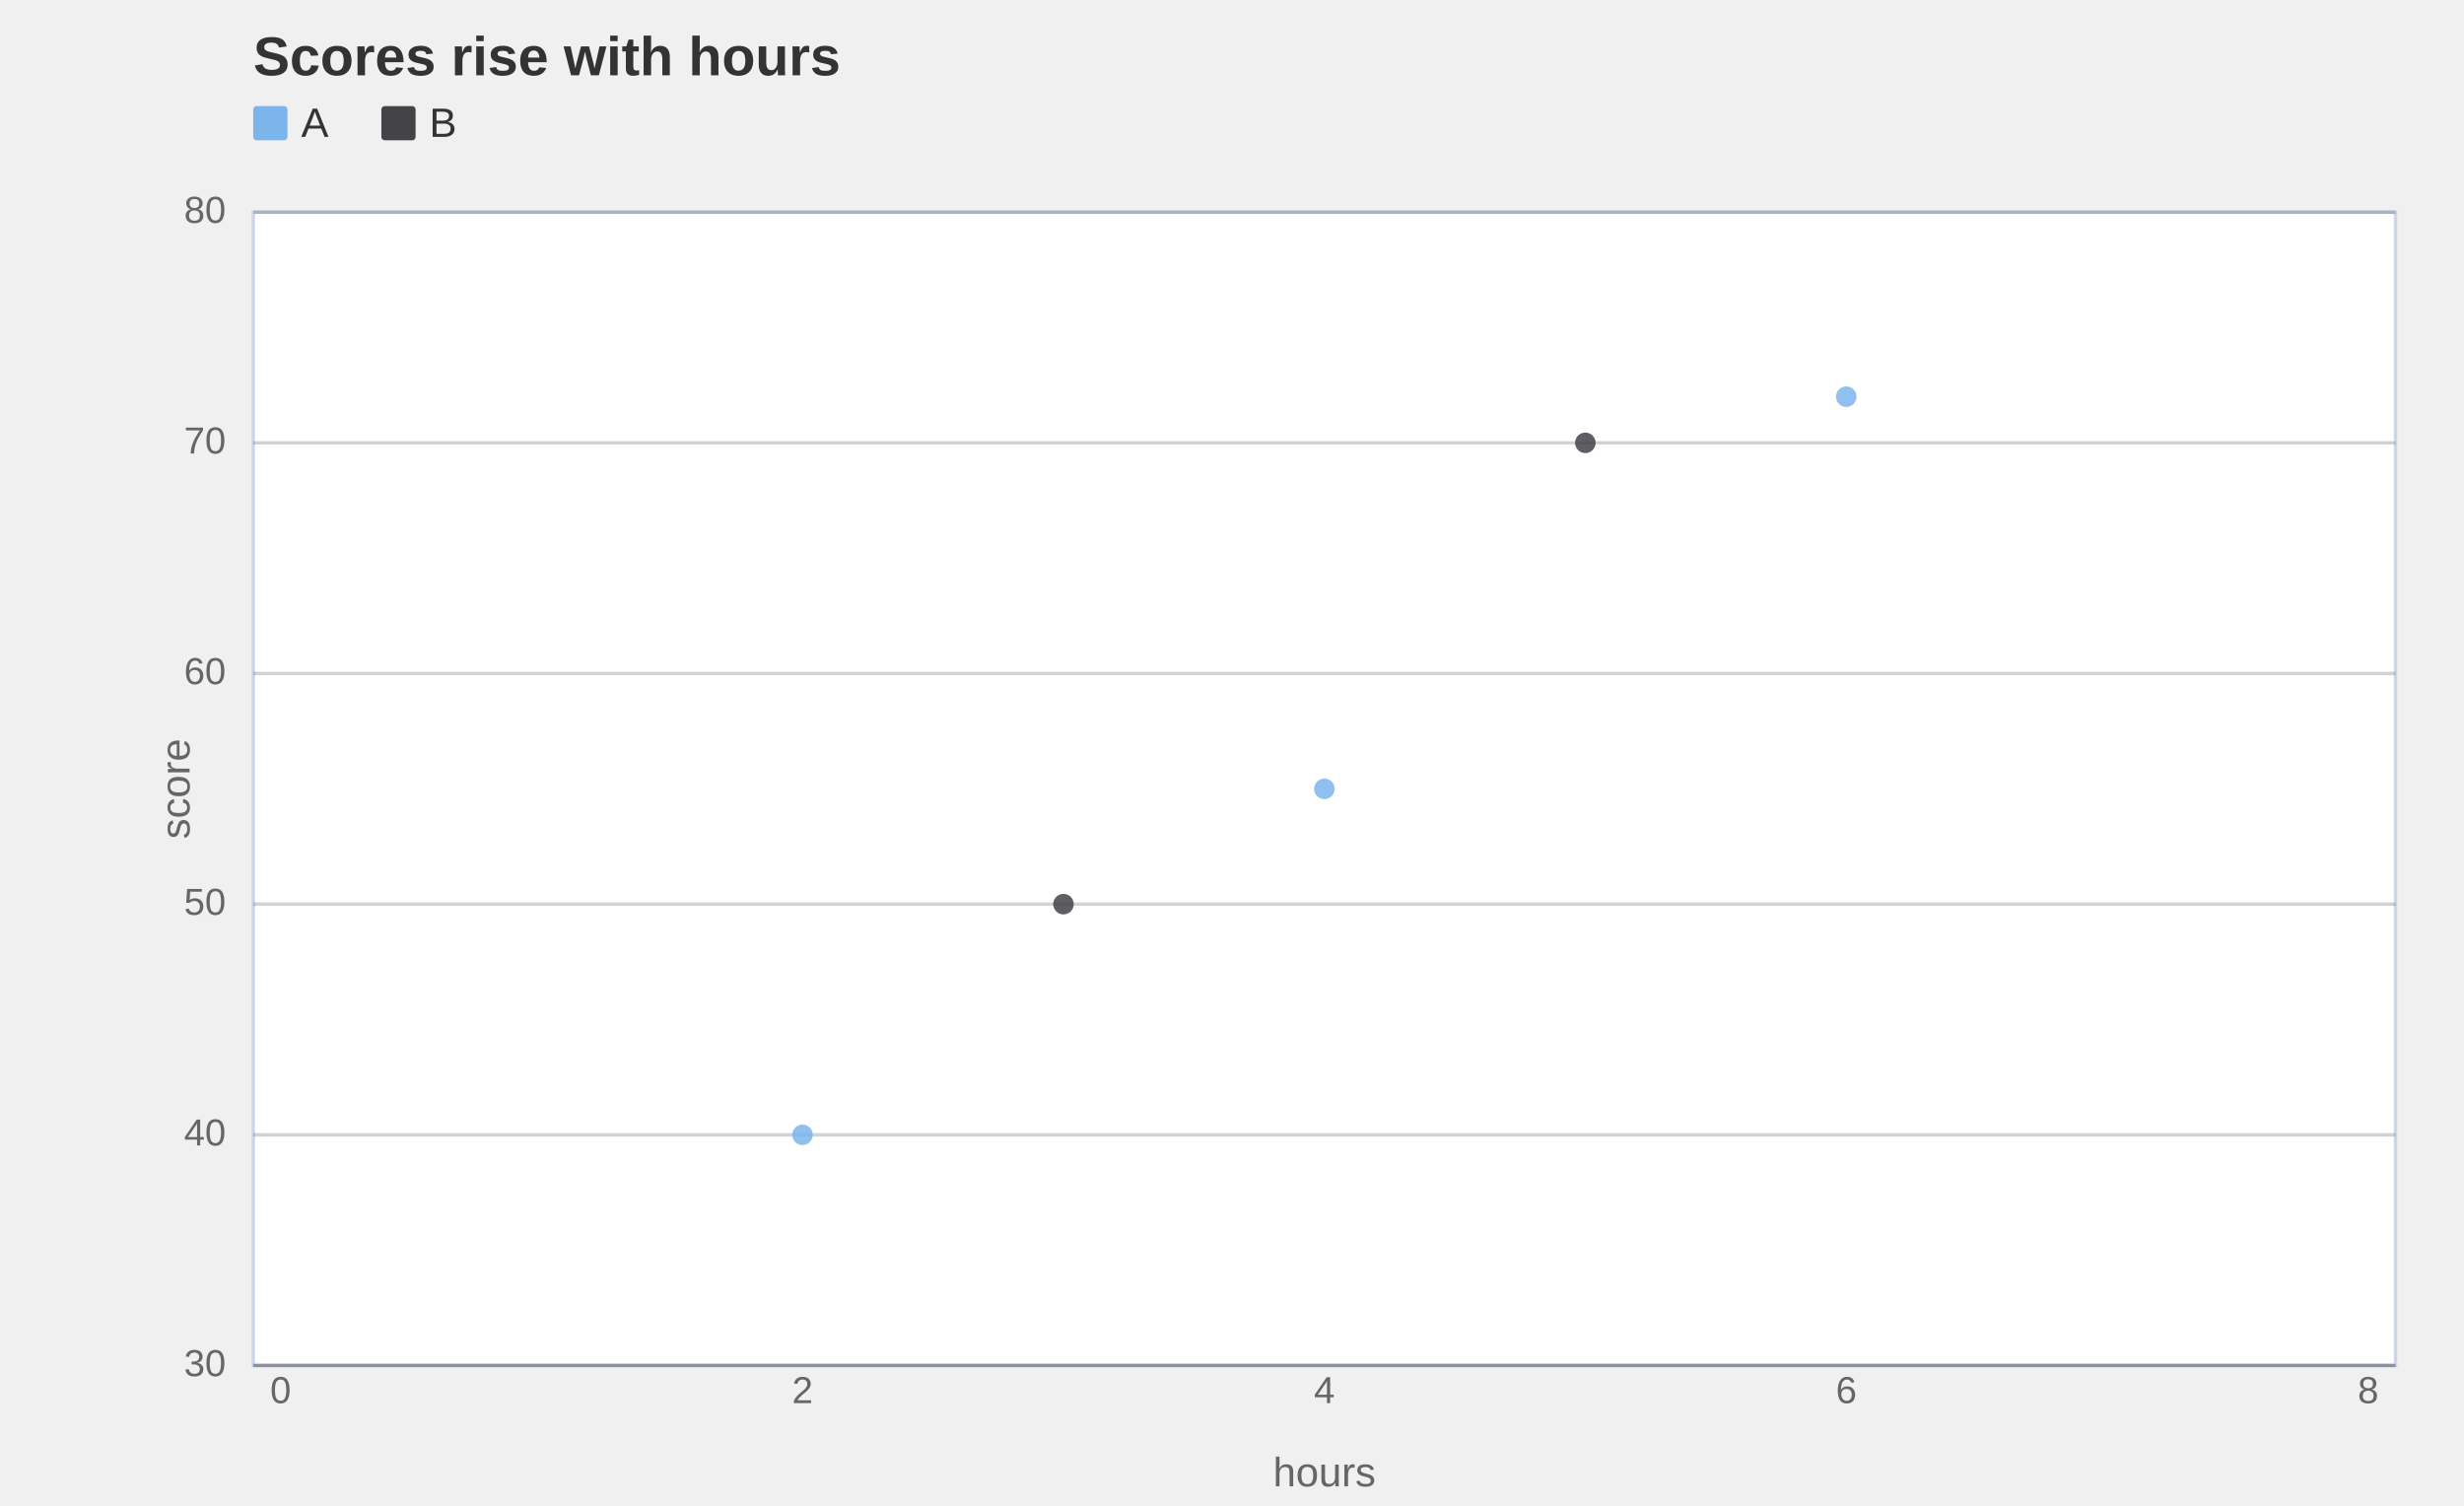
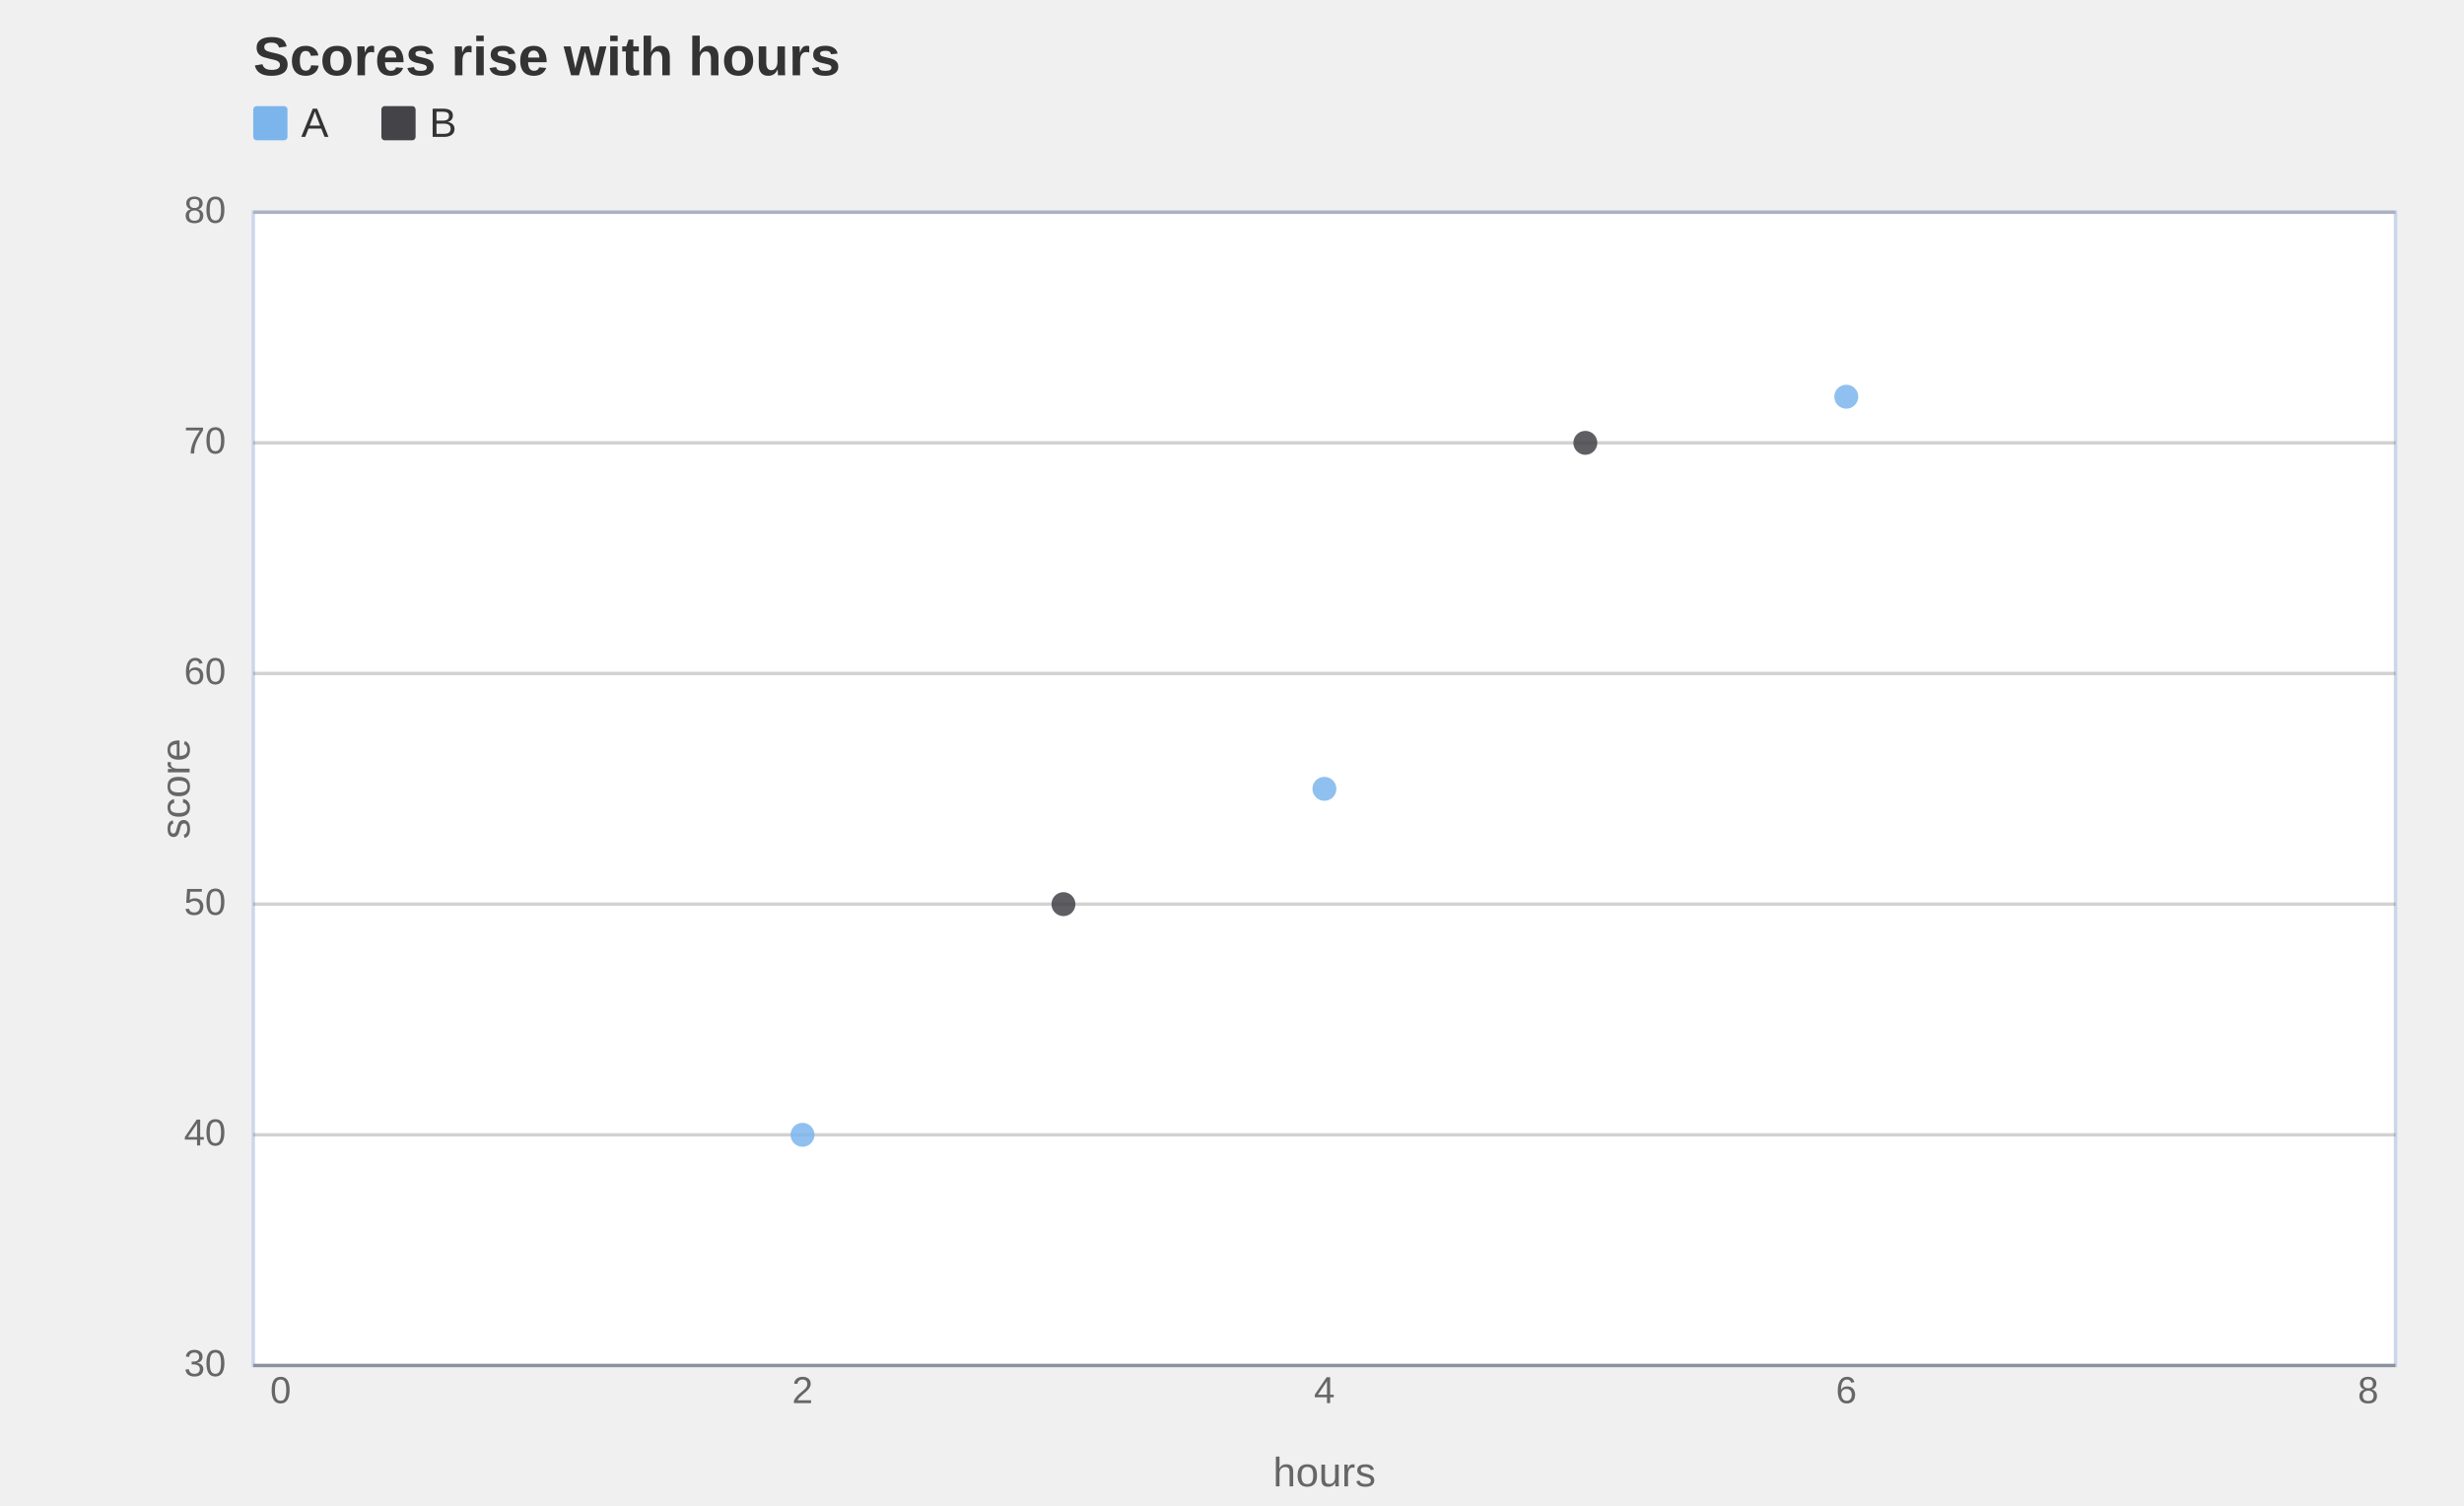
<svg xmlns="http://www.w3.org/2000/svg" width="720" height="440" viewBox="0 0 720 440" role="img" aria-label="scatter chart: Scores rise with hours, 5 rows, series cohort" aria-labelledby="mv-fa2daafa0afbcb40-title" aria-describedby="mv-fa2daafa0afbcb40-desc" data-markvis="2" data-chart-type="scatter" data-id="mv-fa2daafa0afbcb40" font-family="Arial, Helvetica, &quot;Segoe UI&quot;, sans-serif" font-size="12">
  <text x="74" y="22" text-anchor="start" font-size="16" font-weight="600" fill="#333333">Scores rise with hours</text>
  <g font-size="12" font-weight="500" fill="#333333">
    <rect x="74" y="31" width="10" height="10" fill="#7cb5ec" rx="1" />
    <text x="88" y="40" data-legend="A">A</text>
    <rect x="111.44" y="31" width="10" height="10" fill="#434348" rx="1" />
    <text x="125.44" y="40" data-legend="B">B</text>
  </g>
  <rect x="74" y="62" width="626" height="337" fill="#ffffff" data-plot-bg="1" />
  <rect x="74" y="62" width="626" height="337" fill="none" stroke="#ccd6eb" stroke-width="1" data-plot-border="1" />
  <g fill="none" stroke="#333333" stroke-opacity="0.22" stroke-width="1">
    <line x1="74" x2="700" y1="331.6" y2="331.6" />
    <line x1="74" x2="700" y1="264.2" y2="264.2" />
    <line x1="74" x2="700" y1="196.8" y2="196.8" />
    <line x1="74" x2="700" y1="129.4" y2="129.4" />
    <line x1="74" x2="700" y1="62" y2="62" />
  </g>
  <path d="M74 399 L700 399" fill="none" stroke="#333333" stroke-opacity="0.42" stroke-width="1" />
  <g fill="#666666" font-size="11" font-weight="400">
    <text x="66" y="399" text-anchor="end" dominant-baseline="middle">30</text>
    <text x="66" y="331.6" text-anchor="end" dominant-baseline="middle">40</text>
    <text x="66" y="264.2" text-anchor="end" dominant-baseline="middle">50</text>
    <text x="66" y="196.8" text-anchor="end" dominant-baseline="middle">60</text>
    <text x="66" y="129.4" text-anchor="end" dominant-baseline="middle">70</text>
    <text x="66" y="62" text-anchor="end" dominant-baseline="middle">80</text>
    <text x="82" y="410" text-anchor="middle" font-size="11" data-full-label="0">0</text>
    <text x="234.5" y="410" text-anchor="middle" font-size="11" data-full-label="2">2</text>
    <text x="387" y="410" text-anchor="middle" font-size="11" data-full-label="4">4</text>
    <text x="539.5" y="410" text-anchor="middle" font-size="11" data-full-label="6">6</text>
    <text x="692" y="410" text-anchor="middle" font-size="11" data-full-label="8">8</text>
  </g>
  <g fill="#666666" font-size="12" font-weight="400" data-axis-titles="1">
    <text x="52" y="230.5" text-anchor="middle" dominant-baseline="middle" transform="rotate(-90 52 230.5)" data-axis="y">score</text>
    <text x="387" y="426" text-anchor="middle" dominant-baseline="hanging" data-axis="x">hours</text>
  </g>
  <g>
-     <circle cx="234.5" cy="331.6" r="3" fill="#7cb5ec" fill-opacity="0.85" stroke="none" data-x="2" data-y="40" data-series="A" />
-     <circle cx="387" cy="230.5" r="3" fill="#7cb5ec" fill-opacity="0.85" stroke="none" data-x="4" data-y="55" data-series="A" />
-     <circle cx="310.75" cy="264.2" r="3" fill="#434348" fill-opacity="0.85" stroke="none" data-x="3" data-y="50" data-series="B" />
-     <circle cx="463.25" cy="129.4" r="3" fill="#434348" fill-opacity="0.85" stroke="none" data-x="5" data-y="70" data-series="B" />
-     <circle cx="539.5" cy="115.92" r="3" fill="#7cb5ec" fill-opacity="0.85" stroke="none" data-x="6" data-y="72" data-series="A" />
+     <circle cx="234.5" cy="331.6" r="3.5" fill="#7cb5ec" fill-opacity="0.85" stroke="none" data-x="2" data-y="40" data-series="A" />
+     <circle cx="387" cy="230.5" r="3.5" fill="#7cb5ec" fill-opacity="0.85" stroke="none" data-x="4" data-y="55" data-series="A" />
+     <circle cx="310.75" cy="264.2" r="3.5" fill="#434348" fill-opacity="0.85" stroke="none" data-x="3" data-y="50" data-series="B" />
+     <circle cx="463.25" cy="129.4" r="3.5" fill="#434348" fill-opacity="0.85" stroke="none" data-x="5" data-y="70" data-series="B" />
+     <circle cx="539.5" cy="115.92" r="3.5" fill="#7cb5ec" fill-opacity="0.85" stroke="none" data-x="6" data-y="72" data-series="A" />
  </g>
</svg>
